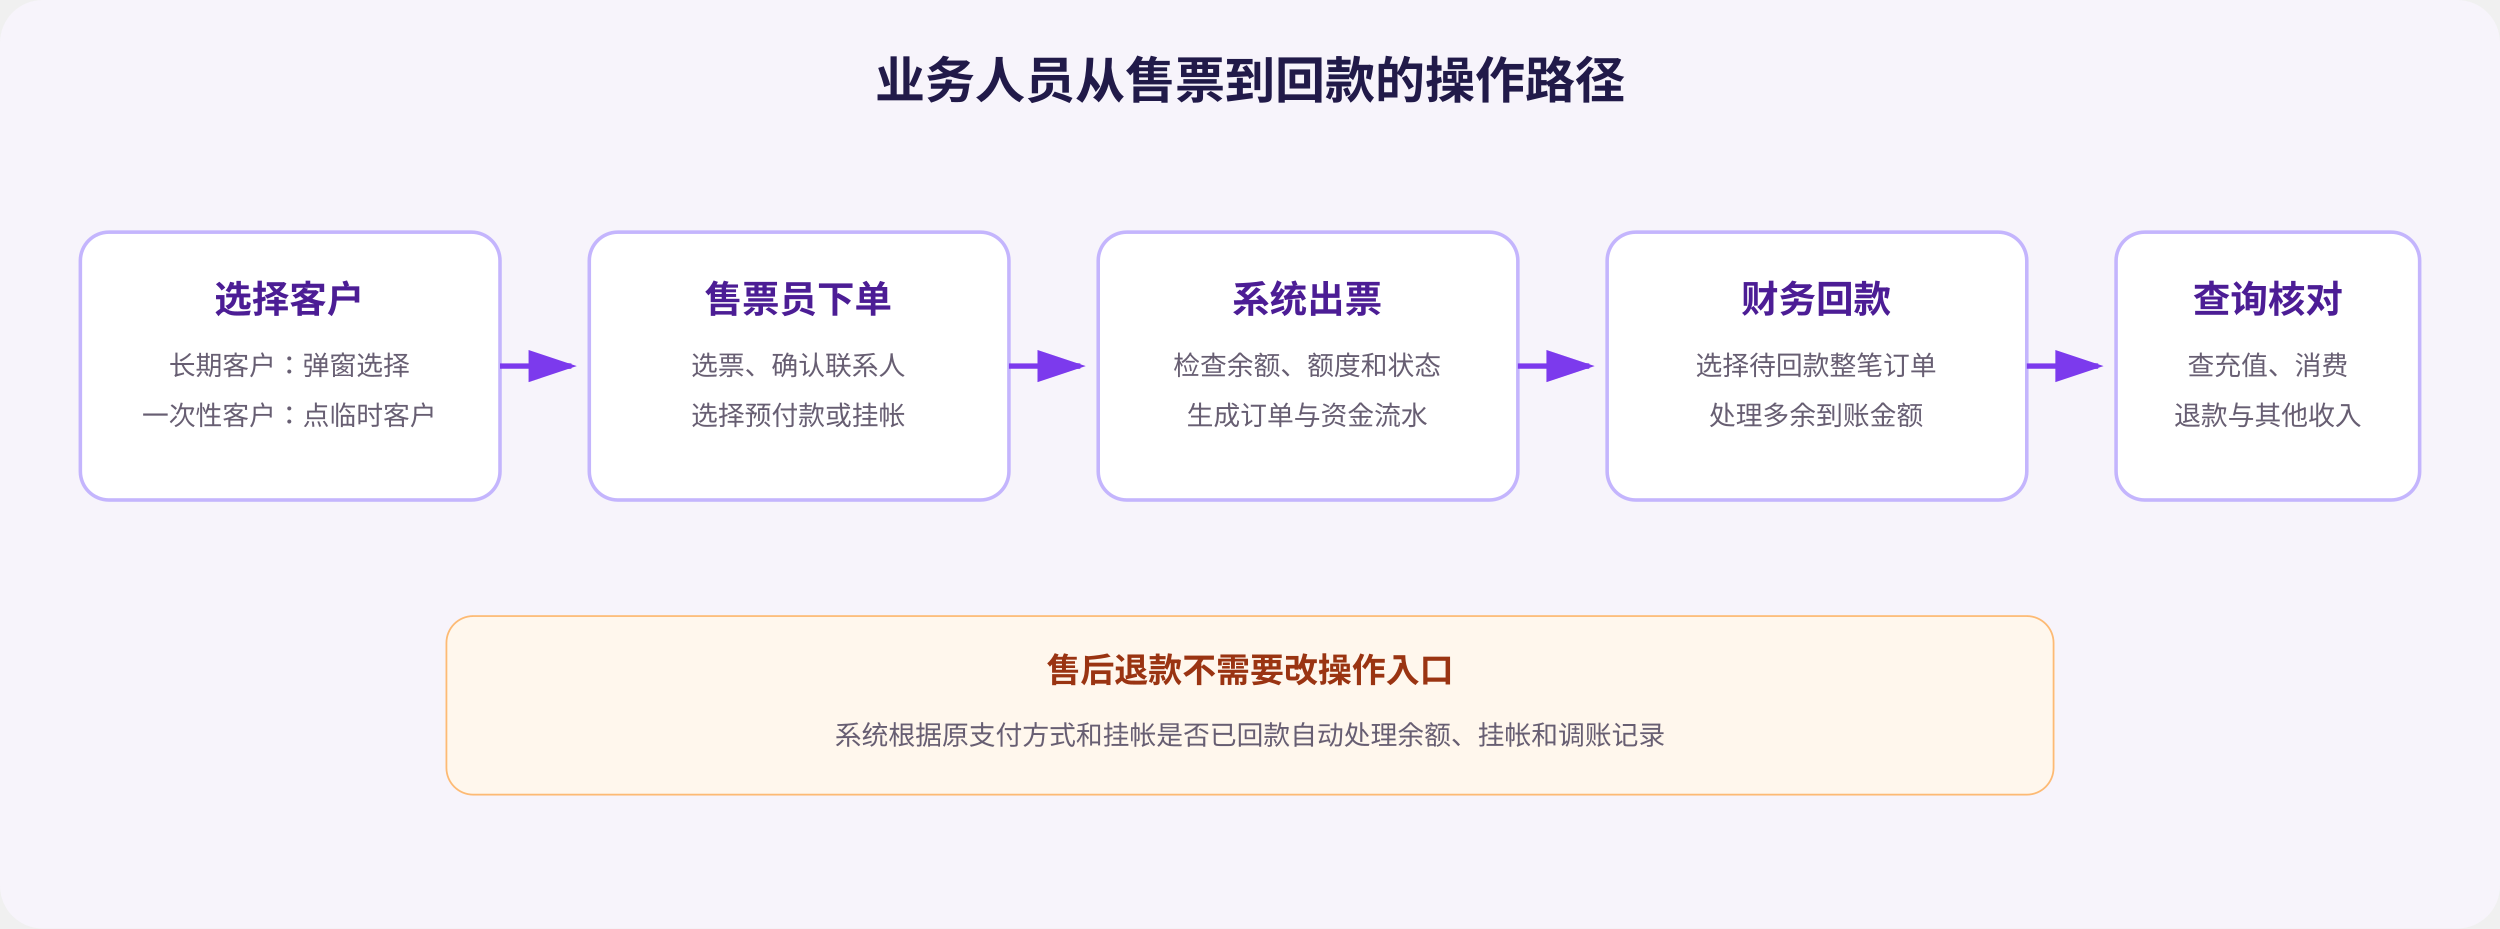
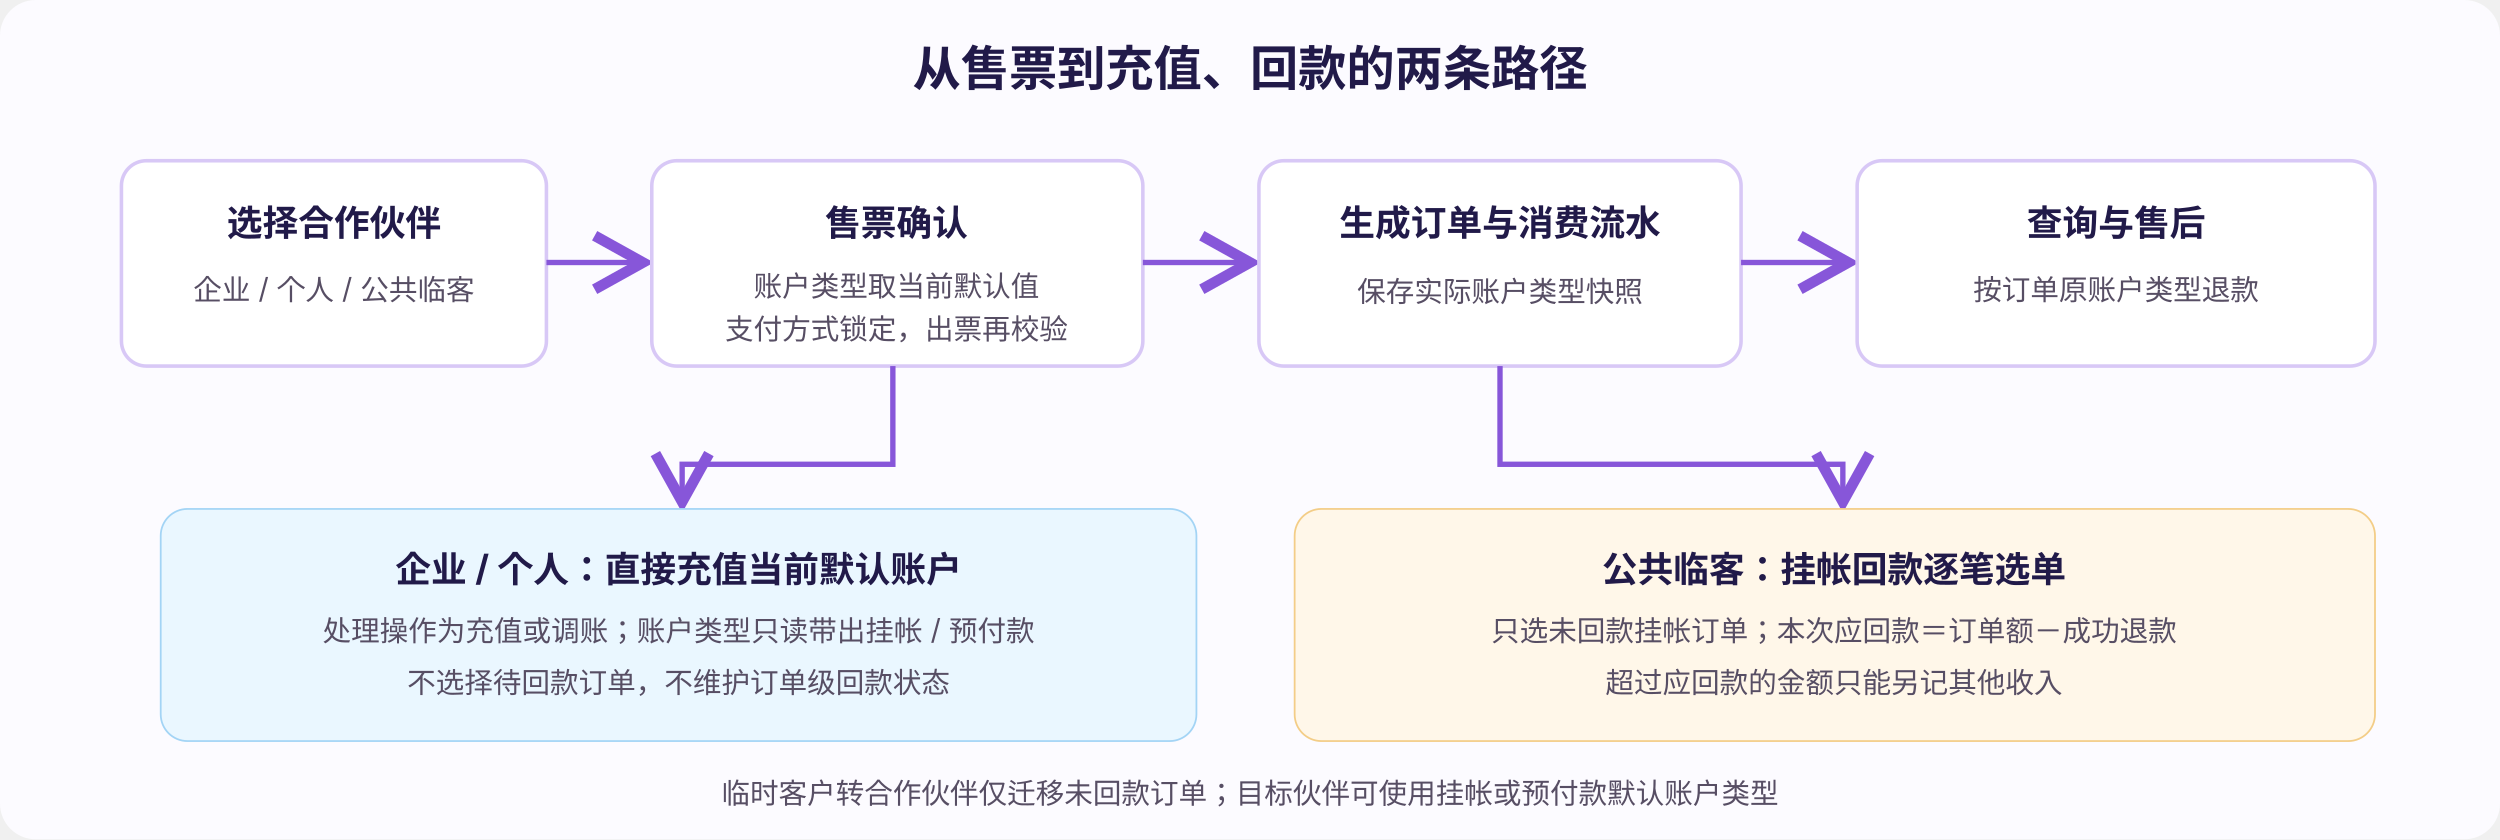
- <svg xmlns="http://www.w3.org/2000/svg" width="1400" height="520" viewBox="0 0 1400 520">
+ <svg xmlns="http://www.w3.org/2000/svg" viewBox="0 0 1400 470" role="img" aria-labelledby="title desc">
+   <style>
+     text{font-family:-apple-system,BlinkMacSystemFont,"PingFang SC","Microsoft YaHei",sans-serif;fill:#211a49}
+     .title{font-size:27px;font-weight:700}.head{font-size:20px;font-weight:700}.body{font-size:16px;fill:#574e64}
+     .box{fill:#fff;stroke:#d8c8f6;stroke-width:2}.lane{fill:#f5f3ff;stroke:#ded4f3}.fixed{fill:#eaf7ff;stroke:#a3d4f5}.temp{fill:#fff7e9;stroke:#f3cd87}
+     .line{fill:none;stroke:#8756d9;stroke-width:3;marker-end:url(#arrow)}
+   </style>
  <defs>
-     <marker id="a" markerWidth="10" markerHeight="10" refX="8" refY="3" orient="auto">
-       <path d="M0 0L9 3L0 6z" fill="#7c3aed" />
+     <marker id="arrow" markerWidth="12" markerHeight="12" refX="9" refY="6" orient="auto">
+       <path d="M1,1 L10,6 L1,11" fill="none" stroke="#8756d9" stroke-width="2" />
    </marker>
-     <style>.t{font-family:PingFang SC,Microsoft YaHei,sans-serif}.box{fill:#fff;stroke:#c4b5fd;stroke-width:2}.h{font-size:21px;font-weight:700;fill:#4c1d95}.p{font-size:15px;fill:#675e72}.l{stroke:#7c3aed;stroke-width:3;marker-end:url(#a)}</style>
  </defs>
-   <rect width="1400" height="520" rx="24" fill="#f7f4fb" />
-   <text class="t" x="700" y="55" text-anchor="middle" font-size="28" font-weight="700" fill="#211a49">业务人员从售票到回款的操作路径</text>
-   <g class="t">
-     <rect class="box" x="45" y="130" width="235" height="150" rx="16" />
-     <text class="h" x="162" y="175" text-anchor="middle">选择客户</text>
-     <text class="p" x="162" y="210" text-anchor="middle">长期客户：弹窗选择</text>
-     <text class="p" x="162" y="238" text-anchor="middle">一次性客户：点临时客户</text>
-     <rect class="box" x="330" y="130" width="235" height="150" rx="16" />
-     <text class="h" x="447" y="175" text-anchor="middle">售票员下单</text>
-     <text class="p" x="447" y="210" text-anchor="middle">选票、确认联系人</text>
-     <text class="p" x="447" y="238" text-anchor="middle">选择预付款或挂帐</text>
-     <rect class="box" x="615" y="130" width="235" height="150" rx="16" />
-     <text class="h" x="732" y="175" text-anchor="middle">系统出票</text>
-     <text class="p" x="732" y="210" text-anchor="middle">检查余额、额度和状态</text>
-     <text class="p" x="732" y="238" text-anchor="middle">生成订单与资金流水</text>
-     <rect class="box" x="900" y="130" width="235" height="150" rx="16" />
-     <text class="h" x="1017" y="175" text-anchor="middle">财务回款</text>
-     <text class="p" x="1017" y="210" text-anchor="middle">选择待回款整笔订单</text>
-     <text class="p" x="1017" y="238" text-anchor="middle">处理多余到账金额</text>
-     <rect class="box" x="1185" y="130" width="170" height="150" rx="16" />
-     <text class="h" x="1270" y="175" text-anchor="middle">查询核对</text>
-     <text class="p" x="1270" y="210" text-anchor="middle">查充值、消费</text>
-     <text class="p" x="1270" y="238" text-anchor="middle">退款与其他收入</text>
-     <path class="l" d="M280 205H320" />
-     <path class="l" d="M565 205H605" />
-     <path class="l" d="M850 205H890" />
-     <path class="l" d="M1135 205H1175" />
-     <rect x="250" y="345" width="900" height="100" rx="15" fill="#fff7ed" stroke="#fdba74" />
-     <text x="700" y="382" text-anchor="middle" font-size="19" font-weight="700" fill="#9a3412">售后退款不需要改操作入口</text>
-     <text class="p" x="700" y="417" text-anchor="middle">系统根据原支付方式和挂帐是否已回款自动处理余额、挂帐和调账记录</text>
-   </g>
+   <rect width="1400" height="470" rx="20" fill="#fcfbff" />
+   <text class="title" x="700" y="48" text-anchor="middle">从售票到充值、回款的两条路径</text>
+   <rect class="box" x="68" y="90" width="238" height="115" rx="14" />
+   <text class="head" x="187" y="132" text-anchor="middle">选择合作伙伴</text>
+   <text class="body" x="187" y="168" text-anchor="middle">企业 / 个人 / 公共临客</text>
+   <path class="line" d="M306 147 H357" />
+   <rect class="box" x="365" y="90" width="275" height="115" rx="14" />
+   <text class="head" x="502" y="132" text-anchor="middle">售票确认</text>
+   <text class="body" x="502" y="166" text-anchor="middle">账户类型取当前默认值</text>
+   <text class="body" x="502" y="190" text-anchor="middle">支付方式锁定，出票再校验</text>
+   <path class="line" d="M640 147 H697" />
+   <rect class="box" x="705" y="90" width="270" height="115" rx="14" />
+   <text class="head" x="840" y="132" text-anchor="middle">生成订单与消费流水</text>
+   <text class="body" x="840" y="169" text-anchor="middle">保存实际账户类型快照</text>
+   <path class="line" d="M975 147 H1032" />
+   <rect class="box" x="1040" y="90" width="290" height="115" rx="14" />
+   <text class="head" x="1185" y="132" text-anchor="middle">查询与售后</text>
+   <text class="body" x="1185" y="168" text-anchor="middle">按订单原账户类型退款</text>
+   <path class="line" d="M500 205 V260 H382 V278" />
+   <path class="line" d="M840 205 V260 H1032 V278" />
+   <rect class="fixed" x="90" y="285" width="580" height="130" rx="15" />
+   <text class="head" x="380" y="326" text-anchor="middle">企业 / 个人：直接充值当前默认账户</text>
+   <text class="body" x="380" y="359" text-anchor="middle">处理操作为充值或调账；账户类型只读带出挂帐 / 预付款</text>
+   <text class="body" x="380" y="388" text-anchor="middle">不选择待回款订单，不维护订单级回款状态</text>
+   <rect class="temp" x="725" y="285" width="605" height="130" rx="15" />
+   <text class="head" x="1027" y="326" text-anchor="middle">公共临客：挂帐回款逐笔选单</text>
+   <text class="body" x="1027" y="359" text-anchor="middle">只选未回款挂帐订单；本次应回款＝订单额－成功退款</text>
+   <text class="body" x="1027" y="388" text-anchor="middle">超过应回款的金额只能另记其他收入</text>
+   <text class="body" x="700" y="450" text-anchor="middle">临时客户转合作伙伴仅迁移未回款订单；目标伙伴可使用挂帐或预付款默认账户类型</text>
</svg>
